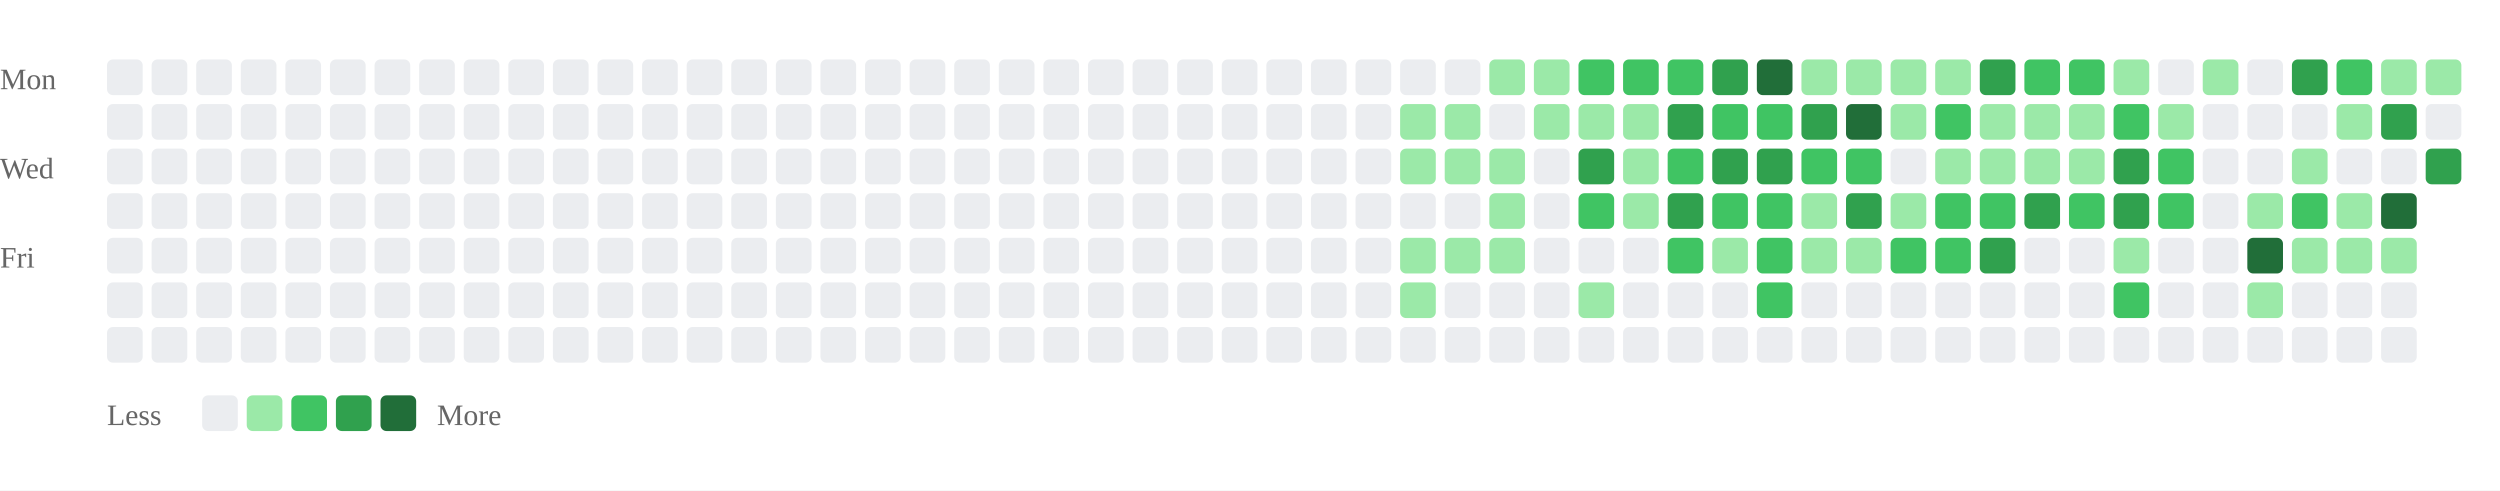
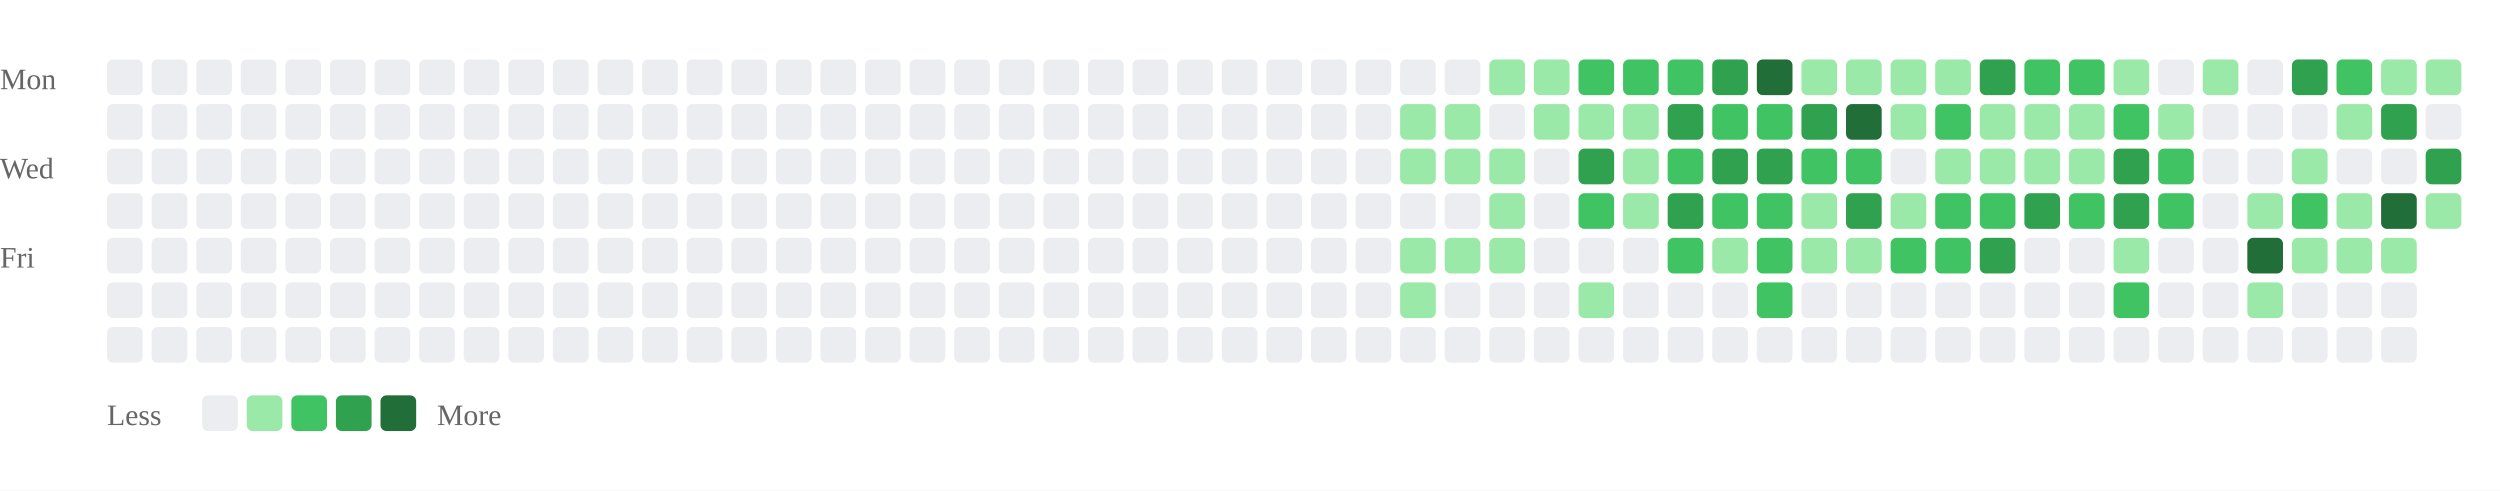
<svg xmlns="http://www.w3.org/2000/svg" width="841" height="165" role="img" aria-label="GitLab contribution heatmap for jianjiale">
  <rect width="100%" height="100%" fill="#ffffff" />
  <text x="0" y="30" font-size="10" fill="#666">Mon</text>
  <text x="0" y="45" font-size="10" fill="#666" />
  <text x="0" y="60" font-size="10" fill="#666">Wed</text>
  <text x="0" y="75" font-size="10" fill="#666" />
  <text x="0" y="90" font-size="10" fill="#666">Fri</text>
  <text x="0" y="105" font-size="10" fill="#666" />
  <text x="0" y="120" font-size="10" fill="#666" />
  <rect x="36" y="20" width="12" height="12" rx="2" fill="#ebedf0" data-date="2025-11-03" data-count="0" />
  <rect x="36" y="35" width="12" height="12" rx="2" fill="#ebedf0" data-date="2025-11-04" data-count="0" />
  <rect x="36" y="50" width="12" height="12" rx="2" fill="#ebedf0" data-date="2025-11-05" data-count="0" />
  <rect x="36" y="65" width="12" height="12" rx="2" fill="#ebedf0" data-date="2025-11-06" data-count="0" />
  <rect x="36" y="80" width="12" height="12" rx="2" fill="#ebedf0" data-date="2025-11-07" data-count="0" />
  <rect x="36" y="95" width="12" height="12" rx="2" fill="#ebedf0" data-date="2025-11-08" data-count="0" />
  <rect x="36" y="110" width="12" height="12" rx="2" fill="#ebedf0" data-date="2025-11-09" data-count="0" />
  <rect x="51" y="20" width="12" height="12" rx="2" fill="#ebedf0" data-date="2025-11-10" data-count="0" />
  <rect x="51" y="35" width="12" height="12" rx="2" fill="#ebedf0" data-date="2025-11-11" data-count="0" />
  <rect x="51" y="50" width="12" height="12" rx="2" fill="#ebedf0" data-date="2025-11-12" data-count="0" />
  <rect x="51" y="65" width="12" height="12" rx="2" fill="#ebedf0" data-date="2025-11-13" data-count="0" />
  <rect x="51" y="80" width="12" height="12" rx="2" fill="#ebedf0" data-date="2025-11-14" data-count="0" />
  <rect x="51" y="95" width="12" height="12" rx="2" fill="#ebedf0" data-date="2025-11-15" data-count="0" />
  <rect x="51" y="110" width="12" height="12" rx="2" fill="#ebedf0" data-date="2025-11-16" data-count="0" />
  <rect x="66" y="20" width="12" height="12" rx="2" fill="#ebedf0" data-date="2025-11-17" data-count="0" />
  <rect x="66" y="35" width="12" height="12" rx="2" fill="#ebedf0" data-date="2025-11-18" data-count="0" />
  <rect x="66" y="50" width="12" height="12" rx="2" fill="#ebedf0" data-date="2025-11-19" data-count="0" />
  <rect x="66" y="65" width="12" height="12" rx="2" fill="#ebedf0" data-date="2025-11-20" data-count="0" />
  <rect x="66" y="80" width="12" height="12" rx="2" fill="#ebedf0" data-date="2025-11-21" data-count="0" />
  <rect x="66" y="95" width="12" height="12" rx="2" fill="#ebedf0" data-date="2025-11-22" data-count="0" />
  <rect x="66" y="110" width="12" height="12" rx="2" fill="#ebedf0" data-date="2025-11-23" data-count="0" />
  <rect x="81" y="20" width="12" height="12" rx="2" fill="#ebedf0" data-date="2025-11-24" data-count="0" />
  <rect x="81" y="35" width="12" height="12" rx="2" fill="#ebedf0" data-date="2025-11-25" data-count="0" />
  <rect x="81" y="50" width="12" height="12" rx="2" fill="#ebedf0" data-date="2025-11-26" data-count="0" />
  <rect x="81" y="65" width="12" height="12" rx="2" fill="#ebedf0" data-date="2025-11-27" data-count="0" />
  <rect x="81" y="80" width="12" height="12" rx="2" fill="#ebedf0" data-date="2025-11-28" data-count="0" />
  <rect x="81" y="95" width="12" height="12" rx="2" fill="#ebedf0" data-date="2025-11-29" data-count="0" />
  <rect x="81" y="110" width="12" height="12" rx="2" fill="#ebedf0" data-date="2025-11-30" data-count="0" />
  <rect x="96" y="20" width="12" height="12" rx="2" fill="#ebedf0" data-date="2025-12-01" data-count="0" />
  <rect x="96" y="35" width="12" height="12" rx="2" fill="#ebedf0" data-date="2025-12-02" data-count="0" />
  <rect x="96" y="50" width="12" height="12" rx="2" fill="#ebedf0" data-date="2025-12-03" data-count="0" />
  <rect x="96" y="65" width="12" height="12" rx="2" fill="#ebedf0" data-date="2025-12-04" data-count="0" />
  <rect x="96" y="80" width="12" height="12" rx="2" fill="#ebedf0" data-date="2025-12-05" data-count="0" />
  <rect x="96" y="95" width="12" height="12" rx="2" fill="#ebedf0" data-date="2025-12-06" data-count="0" />
  <rect x="96" y="110" width="12" height="12" rx="2" fill="#ebedf0" data-date="2025-12-07" data-count="0" />
  <rect x="111" y="20" width="12" height="12" rx="2" fill="#ebedf0" data-date="2025-12-08" data-count="0" />
  <rect x="111" y="35" width="12" height="12" rx="2" fill="#ebedf0" data-date="2025-12-09" data-count="0" />
  <rect x="111" y="50" width="12" height="12" rx="2" fill="#ebedf0" data-date="2025-12-10" data-count="0" />
  <rect x="111" y="65" width="12" height="12" rx="2" fill="#ebedf0" data-date="2025-12-11" data-count="0" />
  <rect x="111" y="80" width="12" height="12" rx="2" fill="#ebedf0" data-date="2025-12-12" data-count="0" />
  <rect x="111" y="95" width="12" height="12" rx="2" fill="#ebedf0" data-date="2025-12-13" data-count="0" />
  <rect x="111" y="110" width="12" height="12" rx="2" fill="#ebedf0" data-date="2025-12-14" data-count="0" />
  <rect x="126" y="20" width="12" height="12" rx="2" fill="#ebedf0" data-date="2025-12-15" data-count="0" />
  <rect x="126" y="35" width="12" height="12" rx="2" fill="#ebedf0" data-date="2025-12-16" data-count="0" />
  <rect x="126" y="50" width="12" height="12" rx="2" fill="#ebedf0" data-date="2025-12-17" data-count="0" />
  <rect x="126" y="65" width="12" height="12" rx="2" fill="#ebedf0" data-date="2025-12-18" data-count="0" />
  <rect x="126" y="80" width="12" height="12" rx="2" fill="#ebedf0" data-date="2025-12-19" data-count="0" />
  <rect x="126" y="95" width="12" height="12" rx="2" fill="#ebedf0" data-date="2025-12-20" data-count="0" />
  <rect x="126" y="110" width="12" height="12" rx="2" fill="#ebedf0" data-date="2025-12-21" data-count="0" />
  <rect x="141" y="20" width="12" height="12" rx="2" fill="#ebedf0" data-date="2025-12-22" data-count="0" />
  <rect x="141" y="35" width="12" height="12" rx="2" fill="#ebedf0" data-date="2025-12-23" data-count="0" />
  <rect x="141" y="50" width="12" height="12" rx="2" fill="#ebedf0" data-date="2025-12-24" data-count="0" />
  <rect x="141" y="65" width="12" height="12" rx="2" fill="#ebedf0" data-date="2025-12-25" data-count="0" />
  <rect x="141" y="80" width="12" height="12" rx="2" fill="#ebedf0" data-date="2025-12-26" data-count="0" />
  <rect x="141" y="95" width="12" height="12" rx="2" fill="#ebedf0" data-date="2025-12-27" data-count="0" />
  <rect x="141" y="110" width="12" height="12" rx="2" fill="#ebedf0" data-date="2025-12-28" data-count="0" />
  <rect x="156" y="20" width="12" height="12" rx="2" fill="#ebedf0" data-date="2025-12-29" data-count="0" />
  <rect x="156" y="35" width="12" height="12" rx="2" fill="#ebedf0" data-date="2025-12-30" data-count="0" />
  <rect x="156" y="50" width="12" height="12" rx="2" fill="#ebedf0" data-date="2025-12-31" data-count="0" />
  <rect x="156" y="65" width="12" height="12" rx="2" fill="#ebedf0" data-date="2026-01-01" data-count="0" />
  <rect x="156" y="80" width="12" height="12" rx="2" fill="#ebedf0" data-date="2026-01-02" data-count="0" />
  <rect x="156" y="95" width="12" height="12" rx="2" fill="#ebedf0" data-date="2026-01-03" data-count="0" />
  <rect x="156" y="110" width="12" height="12" rx="2" fill="#ebedf0" data-date="2026-01-04" data-count="0" />
  <rect x="171" y="20" width="12" height="12" rx="2" fill="#ebedf0" data-date="2026-01-05" data-count="0" />
  <rect x="171" y="35" width="12" height="12" rx="2" fill="#ebedf0" data-date="2026-01-06" data-count="0" />
  <rect x="171" y="50" width="12" height="12" rx="2" fill="#ebedf0" data-date="2026-01-07" data-count="0" />
  <rect x="171" y="65" width="12" height="12" rx="2" fill="#ebedf0" data-date="2026-01-08" data-count="0" />
  <rect x="171" y="80" width="12" height="12" rx="2" fill="#ebedf0" data-date="2026-01-09" data-count="0" />
  <rect x="171" y="95" width="12" height="12" rx="2" fill="#ebedf0" data-date="2026-01-10" data-count="0" />
  <rect x="171" y="110" width="12" height="12" rx="2" fill="#ebedf0" data-date="2026-01-11" data-count="0" />
  <rect x="186" y="20" width="12" height="12" rx="2" fill="#ebedf0" data-date="2026-01-12" data-count="0" />
  <rect x="186" y="35" width="12" height="12" rx="2" fill="#ebedf0" data-date="2026-01-13" data-count="0" />
  <rect x="186" y="50" width="12" height="12" rx="2" fill="#ebedf0" data-date="2026-01-14" data-count="0" />
  <rect x="186" y="65" width="12" height="12" rx="2" fill="#ebedf0" data-date="2026-01-15" data-count="0" />
  <rect x="186" y="80" width="12" height="12" rx="2" fill="#ebedf0" data-date="2026-01-16" data-count="0" />
  <rect x="186" y="95" width="12" height="12" rx="2" fill="#ebedf0" data-date="2026-01-17" data-count="0" />
  <rect x="186" y="110" width="12" height="12" rx="2" fill="#ebedf0" data-date="2026-01-18" data-count="0" />
  <rect x="201" y="20" width="12" height="12" rx="2" fill="#ebedf0" data-date="2026-01-19" data-count="0" />
  <rect x="201" y="35" width="12" height="12" rx="2" fill="#ebedf0" data-date="2026-01-20" data-count="0" />
  <rect x="201" y="50" width="12" height="12" rx="2" fill="#ebedf0" data-date="2026-01-21" data-count="0" />
  <rect x="201" y="65" width="12" height="12" rx="2" fill="#ebedf0" data-date="2026-01-22" data-count="0" />
  <rect x="201" y="80" width="12" height="12" rx="2" fill="#ebedf0" data-date="2026-01-23" data-count="0" />
  <rect x="201" y="95" width="12" height="12" rx="2" fill="#ebedf0" data-date="2026-01-24" data-count="0" />
  <rect x="201" y="110" width="12" height="12" rx="2" fill="#ebedf0" data-date="2026-01-25" data-count="0" />
  <rect x="216" y="20" width="12" height="12" rx="2" fill="#ebedf0" data-date="2026-01-26" data-count="0" />
  <rect x="216" y="35" width="12" height="12" rx="2" fill="#ebedf0" data-date="2026-01-27" data-count="0" />
  <rect x="216" y="50" width="12" height="12" rx="2" fill="#ebedf0" data-date="2026-01-28" data-count="0" />
  <rect x="216" y="65" width="12" height="12" rx="2" fill="#ebedf0" data-date="2026-01-29" data-count="0" />
  <rect x="216" y="80" width="12" height="12" rx="2" fill="#ebedf0" data-date="2026-01-30" data-count="0" />
  <rect x="216" y="95" width="12" height="12" rx="2" fill="#ebedf0" data-date="2026-01-31" data-count="0" />
  <rect x="216" y="110" width="12" height="12" rx="2" fill="#ebedf0" data-date="2026-02-01" data-count="0" />
  <rect x="231" y="20" width="12" height="12" rx="2" fill="#ebedf0" data-date="2026-02-02" data-count="0" />
  <rect x="231" y="35" width="12" height="12" rx="2" fill="#ebedf0" data-date="2026-02-03" data-count="0" />
  <rect x="231" y="50" width="12" height="12" rx="2" fill="#ebedf0" data-date="2026-02-04" data-count="0" />
  <rect x="231" y="65" width="12" height="12" rx="2" fill="#ebedf0" data-date="2026-02-05" data-count="0" />
  <rect x="231" y="80" width="12" height="12" rx="2" fill="#ebedf0" data-date="2026-02-06" data-count="0" />
  <rect x="231" y="95" width="12" height="12" rx="2" fill="#ebedf0" data-date="2026-02-07" data-count="0" />
  <rect x="231" y="110" width="12" height="12" rx="2" fill="#ebedf0" data-date="2026-02-08" data-count="0" />
  <rect x="246" y="20" width="12" height="12" rx="2" fill="#ebedf0" data-date="2026-02-09" data-count="0" />
  <rect x="246" y="35" width="12" height="12" rx="2" fill="#ebedf0" data-date="2026-02-10" data-count="0" />
  <rect x="246" y="50" width="12" height="12" rx="2" fill="#ebedf0" data-date="2026-02-11" data-count="0" />
  <rect x="246" y="65" width="12" height="12" rx="2" fill="#ebedf0" data-date="2026-02-12" data-count="0" />
  <rect x="246" y="80" width="12" height="12" rx="2" fill="#ebedf0" data-date="2026-02-13" data-count="0" />
  <rect x="246" y="95" width="12" height="12" rx="2" fill="#ebedf0" data-date="2026-02-14" data-count="0" />
  <rect x="246" y="110" width="12" height="12" rx="2" fill="#ebedf0" data-date="2026-02-15" data-count="0" />
  <rect x="261" y="20" width="12" height="12" rx="2" fill="#ebedf0" data-date="2026-02-16" data-count="0" />
  <rect x="261" y="35" width="12" height="12" rx="2" fill="#ebedf0" data-date="2026-02-17" data-count="0" />
  <rect x="261" y="50" width="12" height="12" rx="2" fill="#ebedf0" data-date="2026-02-18" data-count="0" />
  <rect x="261" y="65" width="12" height="12" rx="2" fill="#ebedf0" data-date="2026-02-19" data-count="0" />
  <rect x="261" y="80" width="12" height="12" rx="2" fill="#ebedf0" data-date="2026-02-20" data-count="0" />
  <rect x="261" y="95" width="12" height="12" rx="2" fill="#ebedf0" data-date="2026-02-21" data-count="0" />
  <rect x="261" y="110" width="12" height="12" rx="2" fill="#ebedf0" data-date="2026-02-22" data-count="0" />
  <rect x="276" y="20" width="12" height="12" rx="2" fill="#ebedf0" data-date="2026-02-23" data-count="0" />
  <rect x="276" y="35" width="12" height="12" rx="2" fill="#ebedf0" data-date="2026-02-24" data-count="0" />
  <rect x="276" y="50" width="12" height="12" rx="2" fill="#ebedf0" data-date="2026-02-25" data-count="0" />
  <rect x="276" y="65" width="12" height="12" rx="2" fill="#ebedf0" data-date="2026-02-26" data-count="0" />
  <rect x="276" y="80" width="12" height="12" rx="2" fill="#ebedf0" data-date="2026-02-27" data-count="0" />
  <rect x="276" y="95" width="12" height="12" rx="2" fill="#ebedf0" data-date="2026-02-28" data-count="0" />
  <rect x="276" y="110" width="12" height="12" rx="2" fill="#ebedf0" data-date="2026-03-01" data-count="0" />
  <rect x="291" y="20" width="12" height="12" rx="2" fill="#ebedf0" data-date="2026-03-02" data-count="0" />
  <rect x="291" y="35" width="12" height="12" rx="2" fill="#ebedf0" data-date="2026-03-03" data-count="0" />
  <rect x="291" y="50" width="12" height="12" rx="2" fill="#ebedf0" data-date="2026-03-04" data-count="0" />
  <rect x="291" y="65" width="12" height="12" rx="2" fill="#ebedf0" data-date="2026-03-05" data-count="0" />
  <rect x="291" y="80" width="12" height="12" rx="2" fill="#ebedf0" data-date="2026-03-06" data-count="0" />
  <rect x="291" y="95" width="12" height="12" rx="2" fill="#ebedf0" data-date="2026-03-07" data-count="0" />
  <rect x="291" y="110" width="12" height="12" rx="2" fill="#ebedf0" data-date="2026-03-08" data-count="0" />
  <rect x="306" y="20" width="12" height="12" rx="2" fill="#ebedf0" data-date="2026-03-09" data-count="0" />
  <rect x="306" y="35" width="12" height="12" rx="2" fill="#ebedf0" data-date="2026-03-10" data-count="0" />
  <rect x="306" y="50" width="12" height="12" rx="2" fill="#ebedf0" data-date="2026-03-11" data-count="0" />
  <rect x="306" y="65" width="12" height="12" rx="2" fill="#ebedf0" data-date="2026-03-12" data-count="0" />
  <rect x="306" y="80" width="12" height="12" rx="2" fill="#ebedf0" data-date="2026-03-13" data-count="0" />
  <rect x="306" y="95" width="12" height="12" rx="2" fill="#ebedf0" data-date="2026-03-14" data-count="0" />
  <rect x="306" y="110" width="12" height="12" rx="2" fill="#ebedf0" data-date="2026-03-15" data-count="0" />
  <rect x="321" y="20" width="12" height="12" rx="2" fill="#ebedf0" data-date="2026-03-16" data-count="0" />
  <rect x="321" y="35" width="12" height="12" rx="2" fill="#ebedf0" data-date="2026-03-17" data-count="0" />
  <rect x="321" y="50" width="12" height="12" rx="2" fill="#ebedf0" data-date="2026-03-18" data-count="0" />
  <rect x="321" y="65" width="12" height="12" rx="2" fill="#ebedf0" data-date="2026-03-19" data-count="0" />
  <rect x="321" y="80" width="12" height="12" rx="2" fill="#ebedf0" data-date="2026-03-20" data-count="0" />
  <rect x="321" y="95" width="12" height="12" rx="2" fill="#ebedf0" data-date="2026-03-21" data-count="0" />
  <rect x="321" y="110" width="12" height="12" rx="2" fill="#ebedf0" data-date="2026-03-22" data-count="0" />
  <rect x="336" y="20" width="12" height="12" rx="2" fill="#ebedf0" data-date="2026-03-23" data-count="0" />
  <rect x="336" y="35" width="12" height="12" rx="2" fill="#ebedf0" data-date="2026-03-24" data-count="0" />
  <rect x="336" y="50" width="12" height="12" rx="2" fill="#ebedf0" data-date="2026-03-25" data-count="0" />
  <rect x="336" y="65" width="12" height="12" rx="2" fill="#ebedf0" data-date="2026-03-26" data-count="0" />
  <rect x="336" y="80" width="12" height="12" rx="2" fill="#ebedf0" data-date="2026-03-27" data-count="0" />
  <rect x="336" y="95" width="12" height="12" rx="2" fill="#ebedf0" data-date="2026-03-28" data-count="0" />
  <rect x="336" y="110" width="12" height="12" rx="2" fill="#ebedf0" data-date="2026-03-29" data-count="0" />
  <rect x="351" y="20" width="12" height="12" rx="2" fill="#ebedf0" data-date="2026-03-30" data-count="0" />
  <rect x="351" y="35" width="12" height="12" rx="2" fill="#ebedf0" data-date="2026-03-31" data-count="0" />
  <rect x="351" y="50" width="12" height="12" rx="2" fill="#ebedf0" data-date="2026-04-01" data-count="0" />
  <rect x="351" y="65" width="12" height="12" rx="2" fill="#ebedf0" data-date="2026-04-02" data-count="0" />
  <rect x="351" y="80" width="12" height="12" rx="2" fill="#ebedf0" data-date="2026-04-03" data-count="0" />
  <rect x="351" y="95" width="12" height="12" rx="2" fill="#ebedf0" data-date="2026-04-04" data-count="0" />
  <rect x="351" y="110" width="12" height="12" rx="2" fill="#ebedf0" data-date="2026-04-05" data-count="0" />
  <rect x="366" y="20" width="12" height="12" rx="2" fill="#ebedf0" data-date="2026-04-06" data-count="0" />
  <rect x="366" y="35" width="12" height="12" rx="2" fill="#ebedf0" data-date="2026-04-07" data-count="0" />
  <rect x="366" y="50" width="12" height="12" rx="2" fill="#ebedf0" data-date="2026-04-08" data-count="0" />
  <rect x="366" y="65" width="12" height="12" rx="2" fill="#ebedf0" data-date="2026-04-09" data-count="0" />
  <rect x="366" y="80" width="12" height="12" rx="2" fill="#ebedf0" data-date="2026-04-10" data-count="0" />
  <rect x="366" y="95" width="12" height="12" rx="2" fill="#ebedf0" data-date="2026-04-11" data-count="0" />
  <rect x="366" y="110" width="12" height="12" rx="2" fill="#ebedf0" data-date="2026-04-12" data-count="0" />
  <rect x="381" y="20" width="12" height="12" rx="2" fill="#ebedf0" data-date="2026-04-13" data-count="0" />
  <rect x="381" y="35" width="12" height="12" rx="2" fill="#ebedf0" data-date="2026-04-14" data-count="0" />
  <rect x="381" y="50" width="12" height="12" rx="2" fill="#ebedf0" data-date="2026-04-15" data-count="0" />
  <rect x="381" y="65" width="12" height="12" rx="2" fill="#ebedf0" data-date="2026-04-16" data-count="0" />
  <rect x="381" y="80" width="12" height="12" rx="2" fill="#ebedf0" data-date="2026-04-17" data-count="0" />
  <rect x="381" y="95" width="12" height="12" rx="2" fill="#ebedf0" data-date="2026-04-18" data-count="0" />
  <rect x="381" y="110" width="12" height="12" rx="2" fill="#ebedf0" data-date="2026-04-19" data-count="0" />
  <rect x="396" y="20" width="12" height="12" rx="2" fill="#ebedf0" data-date="2026-04-20" data-count="0" />
  <rect x="396" y="35" width="12" height="12" rx="2" fill="#ebedf0" data-date="2026-04-21" data-count="0" />
  <rect x="396" y="50" width="12" height="12" rx="2" fill="#ebedf0" data-date="2026-04-22" data-count="0" />
  <rect x="396" y="65" width="12" height="12" rx="2" fill="#ebedf0" data-date="2026-04-23" data-count="0" />
  <rect x="396" y="80" width="12" height="12" rx="2" fill="#ebedf0" data-date="2026-04-24" data-count="0" />
  <rect x="396" y="95" width="12" height="12" rx="2" fill="#ebedf0" data-date="2026-04-25" data-count="0" />
  <rect x="396" y="110" width="12" height="12" rx="2" fill="#ebedf0" data-date="2026-04-26" data-count="0" />
  <rect x="411" y="20" width="12" height="12" rx="2" fill="#ebedf0" data-date="2026-04-27" data-count="0" />
  <rect x="411" y="35" width="12" height="12" rx="2" fill="#ebedf0" data-date="2026-04-28" data-count="0" />
  <rect x="411" y="50" width="12" height="12" rx="2" fill="#ebedf0" data-date="2026-04-29" data-count="0" />
  <rect x="411" y="65" width="12" height="12" rx="2" fill="#ebedf0" data-date="2026-04-30" data-count="0" />
  <rect x="411" y="80" width="12" height="12" rx="2" fill="#ebedf0" data-date="2026-05-01" data-count="0" />
  <rect x="411" y="95" width="12" height="12" rx="2" fill="#ebedf0" data-date="2026-05-02" data-count="0" />
  <rect x="411" y="110" width="12" height="12" rx="2" fill="#ebedf0" data-date="2026-05-03" data-count="0" />
  <rect x="426" y="20" width="12" height="12" rx="2" fill="#ebedf0" data-date="2026-05-04" data-count="0" />
  <rect x="426" y="35" width="12" height="12" rx="2" fill="#ebedf0" data-date="2026-05-05" data-count="0" />
  <rect x="426" y="50" width="12" height="12" rx="2" fill="#ebedf0" data-date="2026-05-06" data-count="0" />
  <rect x="426" y="65" width="12" height="12" rx="2" fill="#ebedf0" data-date="2026-05-07" data-count="0" />
  <rect x="426" y="80" width="12" height="12" rx="2" fill="#ebedf0" data-date="2026-05-08" data-count="0" />
  <rect x="426" y="95" width="12" height="12" rx="2" fill="#ebedf0" data-date="2026-05-09" data-count="0" />
  <rect x="426" y="110" width="12" height="12" rx="2" fill="#ebedf0" data-date="2026-05-10" data-count="0" />
  <rect x="441" y="20" width="12" height="12" rx="2" fill="#ebedf0" data-date="2026-05-11" data-count="0" />
  <rect x="441" y="35" width="12" height="12" rx="2" fill="#ebedf0" data-date="2026-05-12" data-count="0" />
  <rect x="441" y="50" width="12" height="12" rx="2" fill="#ebedf0" data-date="2026-05-13" data-count="0" />
  <rect x="441" y="65" width="12" height="12" rx="2" fill="#ebedf0" data-date="2026-05-14" data-count="0" />
  <rect x="441" y="80" width="12" height="12" rx="2" fill="#ebedf0" data-date="2026-05-15" data-count="0" />
  <rect x="441" y="95" width="12" height="12" rx="2" fill="#ebedf0" data-date="2026-05-16" data-count="0" />
  <rect x="441" y="110" width="12" height="12" rx="2" fill="#ebedf0" data-date="2026-05-17" data-count="0" />
  <rect x="456" y="20" width="12" height="12" rx="2" fill="#ebedf0" data-date="2026-05-18" data-count="0" />
  <rect x="456" y="35" width="12" height="12" rx="2" fill="#ebedf0" data-date="2026-05-19" data-count="0" />
  <rect x="456" y="50" width="12" height="12" rx="2" fill="#ebedf0" data-date="2026-05-20" data-count="0" />
  <rect x="456" y="65" width="12" height="12" rx="2" fill="#ebedf0" data-date="2026-05-21" data-count="0" />
  <rect x="456" y="80" width="12" height="12" rx="2" fill="#ebedf0" data-date="2026-05-22" data-count="0" />
  <rect x="456" y="95" width="12" height="12" rx="2" fill="#ebedf0" data-date="2026-05-23" data-count="0" />
  <rect x="456" y="110" width="12" height="12" rx="2" fill="#ebedf0" data-date="2026-05-24" data-count="0" />
  <rect x="471" y="20" width="12" height="12" rx="2" fill="#ebedf0" data-date="2026-05-25" data-count="0" />
  <rect x="471" y="35" width="12" height="12" rx="2" fill="#9be9a8" data-date="2026-05-26" data-count="1" />
  <rect x="471" y="50" width="12" height="12" rx="2" fill="#9be9a8" data-date="2026-05-27" data-count="1" />
  <rect x="471" y="65" width="12" height="12" rx="2" fill="#ebedf0" data-date="2026-05-28" data-count="0" />
  <rect x="471" y="80" width="12" height="12" rx="2" fill="#9be9a8" data-date="2026-05-29" data-count="7" />
  <rect x="471" y="95" width="12" height="12" rx="2" fill="#9be9a8" data-date="2026-05-30" data-count="2" />
  <rect x="471" y="110" width="12" height="12" rx="2" fill="#ebedf0" data-date="2026-05-31" data-count="0" />
  <rect x="486" y="20" width="12" height="12" rx="2" fill="#ebedf0" data-date="2026-06-01" data-count="0" />
  <rect x="486" y="35" width="12" height="12" rx="2" fill="#9be9a8" data-date="2026-06-02" data-count="2" />
  <rect x="486" y="50" width="12" height="12" rx="2" fill="#9be9a8" data-date="2026-06-03" data-count="4" />
  <rect x="486" y="65" width="12" height="12" rx="2" fill="#ebedf0" data-date="2026-06-04" data-count="0" />
  <rect x="486" y="80" width="12" height="12" rx="2" fill="#9be9a8" data-date="2026-06-05" data-count="1" />
  <rect x="486" y="95" width="12" height="12" rx="2" fill="#ebedf0" data-date="2026-06-06" data-count="0" />
  <rect x="486" y="110" width="12" height="12" rx="2" fill="#ebedf0" data-date="2026-06-07" data-count="0" />
  <rect x="501" y="20" width="12" height="12" rx="2" fill="#9be9a8" data-date="2026-06-08" data-count="3" />
  <rect x="501" y="35" width="12" height="12" rx="2" fill="#ebedf0" data-date="2026-06-09" data-count="0" />
  <rect x="501" y="50" width="12" height="12" rx="2" fill="#9be9a8" data-date="2026-06-10" data-count="3" />
  <rect x="501" y="65" width="12" height="12" rx="2" fill="#9be9a8" data-date="2026-06-11" data-count="1" />
  <rect x="501" y="80" width="12" height="12" rx="2" fill="#9be9a8" data-date="2026-06-12" data-count="4" />
  <rect x="501" y="95" width="12" height="12" rx="2" fill="#ebedf0" data-date="2026-06-13" data-count="0" />
  <rect x="501" y="110" width="12" height="12" rx="2" fill="#ebedf0" data-date="2026-06-14" data-count="0" />
  <rect x="516" y="20" width="12" height="12" rx="2" fill="#9be9a8" data-date="2026-06-15" data-count="4" />
  <rect x="516" y="35" width="12" height="12" rx="2" fill="#9be9a8" data-date="2026-06-16" data-count="4" />
  <rect x="516" y="50" width="12" height="12" rx="2" fill="#ebedf0" data-date="2026-06-17" data-count="0" />
  <rect x="516" y="65" width="12" height="12" rx="2" fill="#ebedf0" data-date="2026-06-18" data-count="0" />
  <rect x="516" y="80" width="12" height="12" rx="2" fill="#ebedf0" data-date="2026-06-19" data-count="0" />
  <rect x="516" y="95" width="12" height="12" rx="2" fill="#ebedf0" data-date="2026-06-20" data-count="0" />
  <rect x="516" y="110" width="12" height="12" rx="2" fill="#ebedf0" data-date="2026-06-21" data-count="0" />
  <rect x="531" y="20" width="12" height="12" rx="2" fill="#40c463" data-date="2026-06-22" data-count="11" />
  <rect x="531" y="35" width="12" height="12" rx="2" fill="#9be9a8" data-date="2026-06-23" data-count="4" />
  <rect x="531" y="50" width="12" height="12" rx="2" fill="#30a14e" data-date="2026-06-24" data-count="19" />
  <rect x="531" y="65" width="12" height="12" rx="2" fill="#40c463" data-date="2026-06-25" data-count="10" />
  <rect x="531" y="80" width="12" height="12" rx="2" fill="#ebedf0" data-date="2026-06-26" data-count="0" />
  <rect x="531" y="95" width="12" height="12" rx="2" fill="#9be9a8" data-date="2026-06-27" data-count="3" />
  <rect x="531" y="110" width="12" height="12" rx="2" fill="#ebedf0" data-date="2026-06-28" data-count="0" />
  <rect x="546" y="20" width="12" height="12" rx="2" fill="#40c463" data-date="2026-06-29" data-count="12" />
  <rect x="546" y="35" width="12" height="12" rx="2" fill="#9be9a8" data-date="2026-06-30" data-count="3" />
  <rect x="546" y="50" width="12" height="12" rx="2" fill="#9be9a8" data-date="2026-07-01" data-count="4" />
  <rect x="546" y="65" width="12" height="12" rx="2" fill="#9be9a8" data-date="2026-07-02" data-count="4" />
  <rect x="546" y="80" width="12" height="12" rx="2" fill="#ebedf0" data-date="2026-07-03" data-count="0" />
  <rect x="546" y="95" width="12" height="12" rx="2" fill="#ebedf0" data-date="2026-07-04" data-count="0" />
  <rect x="546" y="110" width="12" height="12" rx="2" fill="#ebedf0" data-date="2026-07-05" data-count="0" />
  <rect x="561" y="20" width="12" height="12" rx="2" fill="#40c463" data-date="2026-07-06" data-count="15" />
  <rect x="561" y="35" width="12" height="12" rx="2" fill="#30a14e" data-date="2026-07-07" data-count="16" />
  <rect x="561" y="50" width="12" height="12" rx="2" fill="#40c463" data-date="2026-07-08" data-count="15" />
  <rect x="561" y="65" width="12" height="12" rx="2" fill="#30a14e" data-date="2026-07-09" data-count="17" />
  <rect x="561" y="80" width="12" height="12" rx="2" fill="#40c463" data-date="2026-07-10" data-count="9" />
  <rect x="561" y="95" width="12" height="12" rx="2" fill="#ebedf0" data-date="2026-07-11" data-count="0" />
  <rect x="561" y="110" width="12" height="12" rx="2" fill="#ebedf0" data-date="2026-07-12" data-count="0" />
  <rect x="576" y="20" width="12" height="12" rx="2" fill="#30a14e" data-date="2026-07-13" data-count="19" />
  <rect x="576" y="35" width="12" height="12" rx="2" fill="#40c463" data-date="2026-07-14" data-count="10" />
  <rect x="576" y="50" width="12" height="12" rx="2" fill="#30a14e" data-date="2026-07-15" data-count="20" />
  <rect x="576" y="65" width="12" height="12" rx="2" fill="#40c463" data-date="2026-07-16" data-count="12" />
  <rect x="576" y="80" width="12" height="12" rx="2" fill="#9be9a8" data-date="2026-07-17" data-count="6" />
  <rect x="576" y="95" width="12" height="12" rx="2" fill="#ebedf0" data-date="2026-07-18" data-count="0" />
  <rect x="576" y="110" width="12" height="12" rx="2" fill="#ebedf0" data-date="2026-07-19" data-count="0" />
  <rect x="591" y="20" width="12" height="12" rx="2" fill="#216e39" data-date="2026-07-20" data-count="31" />
  <rect x="591" y="35" width="12" height="12" rx="2" fill="#40c463" data-date="2026-07-21" data-count="12" />
  <rect x="591" y="50" width="12" height="12" rx="2" fill="#30a14e" data-date="2026-07-22" data-count="16" />
  <rect x="591" y="65" width="12" height="12" rx="2" fill="#40c463" data-date="2026-07-23" data-count="14" />
  <rect x="591" y="80" width="12" height="12" rx="2" fill="#40c463" data-date="2026-07-24" data-count="14" />
  <rect x="591" y="95" width="12" height="12" rx="2" fill="#40c463" data-date="2026-07-25" data-count="11" />
  <rect x="591" y="110" width="12" height="12" rx="2" fill="#ebedf0" data-date="2026-07-26" data-count="0" />
  <rect x="606" y="20" width="12" height="12" rx="2" fill="#9be9a8" data-date="2026-07-27" data-count="1" />
  <rect x="606" y="35" width="12" height="12" rx="2" fill="#30a14e" data-date="2026-07-28" data-count="21" />
  <rect x="606" y="50" width="12" height="12" rx="2" fill="#40c463" data-date="2026-07-29" data-count="8" />
  <rect x="606" y="65" width="12" height="12" rx="2" fill="#9be9a8" data-date="2026-07-30" data-count="1" />
  <rect x="606" y="80" width="12" height="12" rx="2" fill="#9be9a8" data-date="2026-07-31" data-count="3" />
  <rect x="606" y="95" width="12" height="12" rx="2" fill="#ebedf0" data-date="2026-08-01" data-count="0" />
  <rect x="606" y="110" width="12" height="12" rx="2" fill="#ebedf0" data-date="2026-08-02" data-count="0" />
  <rect x="621" y="20" width="12" height="12" rx="2" fill="#9be9a8" data-date="2026-08-03" data-count="5" />
  <rect x="621" y="35" width="12" height="12" rx="2" fill="#216e39" data-date="2026-08-04" data-count="25" />
  <rect x="621" y="50" width="12" height="12" rx="2" fill="#40c463" data-date="2026-08-05" data-count="14" />
  <rect x="621" y="65" width="12" height="12" rx="2" fill="#30a14e" data-date="2026-08-06" data-count="16" />
  <rect x="621" y="80" width="12" height="12" rx="2" fill="#9be9a8" data-date="2026-08-07" data-count="3" />
  <rect x="621" y="95" width="12" height="12" rx="2" fill="#ebedf0" data-date="2026-08-08" data-count="0" />
  <rect x="621" y="110" width="12" height="12" rx="2" fill="#ebedf0" data-date="2026-08-09" data-count="0" />
  <rect x="636" y="20" width="12" height="12" rx="2" fill="#9be9a8" data-date="2026-08-10" data-count="7" />
  <rect x="636" y="35" width="12" height="12" rx="2" fill="#9be9a8" data-date="2026-08-11" data-count="2" />
  <rect x="636" y="50" width="12" height="12" rx="2" fill="#ebedf0" data-date="2026-08-12" data-count="0" />
  <rect x="636" y="65" width="12" height="12" rx="2" fill="#9be9a8" data-date="2026-08-13" data-count="6" />
  <rect x="636" y="80" width="12" height="12" rx="2" fill="#40c463" data-date="2026-08-14" data-count="12" />
  <rect x="636" y="95" width="12" height="12" rx="2" fill="#ebedf0" data-date="2026-08-15" data-count="0" />
  <rect x="636" y="110" width="12" height="12" rx="2" fill="#ebedf0" data-date="2026-08-16" data-count="0" />
  <rect x="651" y="20" width="12" height="12" rx="2" fill="#9be9a8" data-date="2026-08-17" data-count="2" />
  <rect x="651" y="35" width="12" height="12" rx="2" fill="#40c463" data-date="2026-08-18" data-count="14" />
  <rect x="651" y="50" width="12" height="12" rx="2" fill="#9be9a8" data-date="2026-08-19" data-count="6" />
  <rect x="651" y="65" width="12" height="12" rx="2" fill="#40c463" data-date="2026-08-20" data-count="14" />
  <rect x="651" y="80" width="12" height="12" rx="2" fill="#40c463" data-date="2026-08-21" data-count="11" />
  <rect x="651" y="95" width="12" height="12" rx="2" fill="#ebedf0" data-date="2026-08-22" data-count="0" />
  <rect x="651" y="110" width="12" height="12" rx="2" fill="#ebedf0" data-date="2026-08-23" data-count="0" />
  <rect x="666" y="20" width="12" height="12" rx="2" fill="#30a14e" data-date="2026-08-24" data-count="19" />
  <rect x="666" y="35" width="12" height="12" rx="2" fill="#9be9a8" data-date="2026-08-25" data-count="2" />
  <rect x="666" y="50" width="12" height="12" rx="2" fill="#9be9a8" data-date="2026-08-26" data-count="3" />
  <rect x="666" y="65" width="12" height="12" rx="2" fill="#40c463" data-date="2026-08-27" data-count="8" />
  <rect x="666" y="80" width="12" height="12" rx="2" fill="#30a14e" data-date="2026-08-28" data-count="16" />
  <rect x="666" y="95" width="12" height="12" rx="2" fill="#ebedf0" data-date="2026-08-29" data-count="0" />
  <rect x="666" y="110" width="12" height="12" rx="2" fill="#ebedf0" data-date="2026-08-30" data-count="0" />
  <rect x="681" y="20" width="12" height="12" rx="2" fill="#40c463" data-date="2026-08-31" data-count="10" />
  <rect x="681" y="35" width="12" height="12" rx="2" fill="#9be9a8" data-date="2026-09-01" data-count="4" />
  <rect x="681" y="50" width="12" height="12" rx="2" fill="#9be9a8" data-date="2026-09-02" data-count="7" />
  <rect x="681" y="65" width="12" height="12" rx="2" fill="#30a14e" data-date="2026-09-03" data-count="16" />
  <rect x="681" y="80" width="12" height="12" rx="2" fill="#ebedf0" data-date="2026-09-04" data-count="0" />
  <rect x="681" y="95" width="12" height="12" rx="2" fill="#ebedf0" data-date="2026-09-05" data-count="0" />
  <rect x="681" y="110" width="12" height="12" rx="2" fill="#ebedf0" data-date="2026-09-06" data-count="0" />
  <rect x="696" y="20" width="12" height="12" rx="2" fill="#40c463" data-date="2026-09-07" data-count="9" />
  <rect x="696" y="35" width="12" height="12" rx="2" fill="#9be9a8" data-date="2026-09-08" data-count="2" />
  <rect x="696" y="50" width="12" height="12" rx="2" fill="#9be9a8" data-date="2026-09-09" data-count="6" />
  <rect x="696" y="65" width="12" height="12" rx="2" fill="#40c463" data-date="2026-09-10" data-count="11" />
  <rect x="696" y="80" width="12" height="12" rx="2" fill="#ebedf0" data-date="2026-09-11" data-count="0" />
  <rect x="696" y="95" width="12" height="12" rx="2" fill="#ebedf0" data-date="2026-09-12" data-count="0" />
  <rect x="696" y="110" width="12" height="12" rx="2" fill="#ebedf0" data-date="2026-09-13" data-count="0" />
  <rect x="711" y="20" width="12" height="12" rx="2" fill="#9be9a8" data-date="2026-09-14" data-count="5" />
  <rect x="711" y="35" width="12" height="12" rx="2" fill="#40c463" data-date="2026-09-15" data-count="14" />
  <rect x="711" y="50" width="12" height="12" rx="2" fill="#30a14e" data-date="2026-09-16" data-count="20" />
  <rect x="711" y="65" width="12" height="12" rx="2" fill="#30a14e" data-date="2026-09-17" data-count="23" />
  <rect x="711" y="80" width="12" height="12" rx="2" fill="#9be9a8" data-date="2026-09-18" data-count="2" />
  <rect x="711" y="95" width="12" height="12" rx="2" fill="#40c463" data-date="2026-09-19" data-count="11" />
  <rect x="711" y="110" width="12" height="12" rx="2" fill="#ebedf0" data-date="2026-09-20" data-count="0" />
  <rect x="726" y="20" width="12" height="12" rx="2" fill="#ebedf0" data-date="2026-09-21" data-count="0" />
  <rect x="726" y="35" width="12" height="12" rx="2" fill="#9be9a8" data-date="2026-09-22" data-count="2" />
  <rect x="726" y="50" width="12" height="12" rx="2" fill="#40c463" data-date="2026-09-23" data-count="12" />
  <rect x="726" y="65" width="12" height="12" rx="2" fill="#40c463" data-date="2026-09-24" data-count="11" />
  <rect x="726" y="80" width="12" height="12" rx="2" fill="#ebedf0" data-date="2026-09-25" data-count="0" />
  <rect x="726" y="95" width="12" height="12" rx="2" fill="#ebedf0" data-date="2026-09-26" data-count="0" />
  <rect x="726" y="110" width="12" height="12" rx="2" fill="#ebedf0" data-date="2026-09-27" data-count="0" />
  <rect x="741" y="20" width="12" height="12" rx="2" fill="#9be9a8" data-date="2026-09-28" data-count="3" />
  <rect x="741" y="35" width="12" height="12" rx="2" fill="#ebedf0" data-date="2026-09-29" data-count="0" />
  <rect x="741" y="50" width="12" height="12" rx="2" fill="#ebedf0" data-date="2026-09-30" data-count="0" />
  <rect x="741" y="65" width="12" height="12" rx="2" fill="#ebedf0" data-date="2026-10-01" data-count="0" />
  <rect x="741" y="80" width="12" height="12" rx="2" fill="#ebedf0" data-date="2026-10-02" data-count="0" />
  <rect x="741" y="95" width="12" height="12" rx="2" fill="#ebedf0" data-date="2026-10-03" data-count="0" />
  <rect x="741" y="110" width="12" height="12" rx="2" fill="#ebedf0" data-date="2026-10-04" data-count="0" />
  <rect x="756" y="20" width="12" height="12" rx="2" fill="#ebedf0" data-date="2026-10-05" data-count="0" />
  <rect x="756" y="35" width="12" height="12" rx="2" fill="#ebedf0" data-date="2026-10-06" data-count="0" />
  <rect x="756" y="50" width="12" height="12" rx="2" fill="#ebedf0" data-date="2026-10-07" data-count="0" />
  <rect x="756" y="65" width="12" height="12" rx="2" fill="#9be9a8" data-date="2026-10-08" data-count="4" />
  <rect x="756" y="80" width="12" height="12" rx="2" fill="#216e39" data-date="2026-10-09" data-count="24" />
  <rect x="756" y="95" width="12" height="12" rx="2" fill="#9be9a8" data-date="2026-10-10" data-count="4" />
  <rect x="756" y="110" width="12" height="12" rx="2" fill="#ebedf0" data-date="2026-10-11" data-count="0" />
  <rect x="771" y="20" width="12" height="12" rx="2" fill="#30a14e" data-date="2026-10-12" data-count="17" />
  <rect x="771" y="35" width="12" height="12" rx="2" fill="#ebedf0" data-date="2026-10-13" data-count="0" />
  <rect x="771" y="50" width="12" height="12" rx="2" fill="#9be9a8" data-date="2026-10-14" data-count="3" />
  <rect x="771" y="65" width="12" height="12" rx="2" fill="#40c463" data-date="2026-10-15" data-count="12" />
  <rect x="771" y="80" width="12" height="12" rx="2" fill="#9be9a8" data-date="2026-10-16" data-count="6" />
  <rect x="771" y="95" width="12" height="12" rx="2" fill="#ebedf0" data-date="2026-10-17" data-count="0" />
  <rect x="771" y="110" width="12" height="12" rx="2" fill="#ebedf0" data-date="2026-10-18" data-count="0" />
  <rect x="786" y="20" width="12" height="12" rx="2" fill="#40c463" data-date="2026-10-19" data-count="14" />
  <rect x="786" y="35" width="12" height="12" rx="2" fill="#9be9a8" data-date="2026-10-20" data-count="4" />
  <rect x="786" y="50" width="12" height="12" rx="2" fill="#ebedf0" data-date="2026-10-21" data-count="0" />
  <rect x="786" y="65" width="12" height="12" rx="2" fill="#9be9a8" data-date="2026-10-22" data-count="4" />
  <rect x="786" y="80" width="12" height="12" rx="2" fill="#9be9a8" data-date="2026-10-23" data-count="5" />
  <rect x="786" y="95" width="12" height="12" rx="2" fill="#ebedf0" data-date="2026-10-24" data-count="0" />
  <rect x="786" y="110" width="12" height="12" rx="2" fill="#ebedf0" data-date="2026-10-25" data-count="0" />
  <rect x="801" y="20" width="12" height="12" rx="2" fill="#9be9a8" data-date="2026-10-26" data-count="1" />
  <rect x="801" y="35" width="12" height="12" rx="2" fill="#30a14e" data-date="2026-10-27" data-count="16" />
  <rect x="801" y="50" width="12" height="12" rx="2" fill="#ebedf0" data-date="2026-10-28" data-count="0" />
  <rect x="801" y="65" width="12" height="12" rx="2" fill="#216e39" data-date="2026-10-29" data-count="25" />
  <rect x="801" y="80" width="12" height="12" rx="2" fill="#9be9a8" data-date="2026-10-30" data-count="3" />
  <rect x="801" y="95" width="12" height="12" rx="2" fill="#ebedf0" data-date="2026-10-31" data-count="0" />
  <rect x="801" y="110" width="12" height="12" rx="2" fill="#ebedf0" data-date="2026-11-01" data-count="0" />
  <rect x="816" y="20" width="12" height="12" rx="2" fill="#9be9a8" data-date="2026-11-02" data-count="2" />
  <rect x="816" y="35" width="12" height="12" rx="2" fill="#ebedf0" data-date="2026-11-03" data-count="0" />
-   <rect x="816" y="50" width="12" height="12" rx="2" fill="#30a14e" data-date="2026-11-04" data-count="18" />
+   <rect x="816" y="50" width="12" height="12" rx="2" fill="#30a14e" data-date="2026-11-04" data-count="23" />
+   <rect x="816" y="65" width="12" height="12" rx="2" fill="#9be9a8" data-date="2026-11-05" data-count="2" />
  <text x="36" y="143" font-size="10" fill="#666">Less</text>
  <rect x="68" y="133" width="12" height="12" rx="2" fill="#ebedf0" />
  <rect x="83" y="133" width="12" height="12" rx="2" fill="#9be9a8" />
  <rect x="98" y="133" width="12" height="12" rx="2" fill="#40c463" />
  <rect x="113" y="133" width="12" height="12" rx="2" fill="#30a14e" />
  <rect x="128" y="133" width="12" height="12" rx="2" fill="#216e39" />
  <text x="147" y="143" font-size="10" fill="#666">More</text>
</svg>
